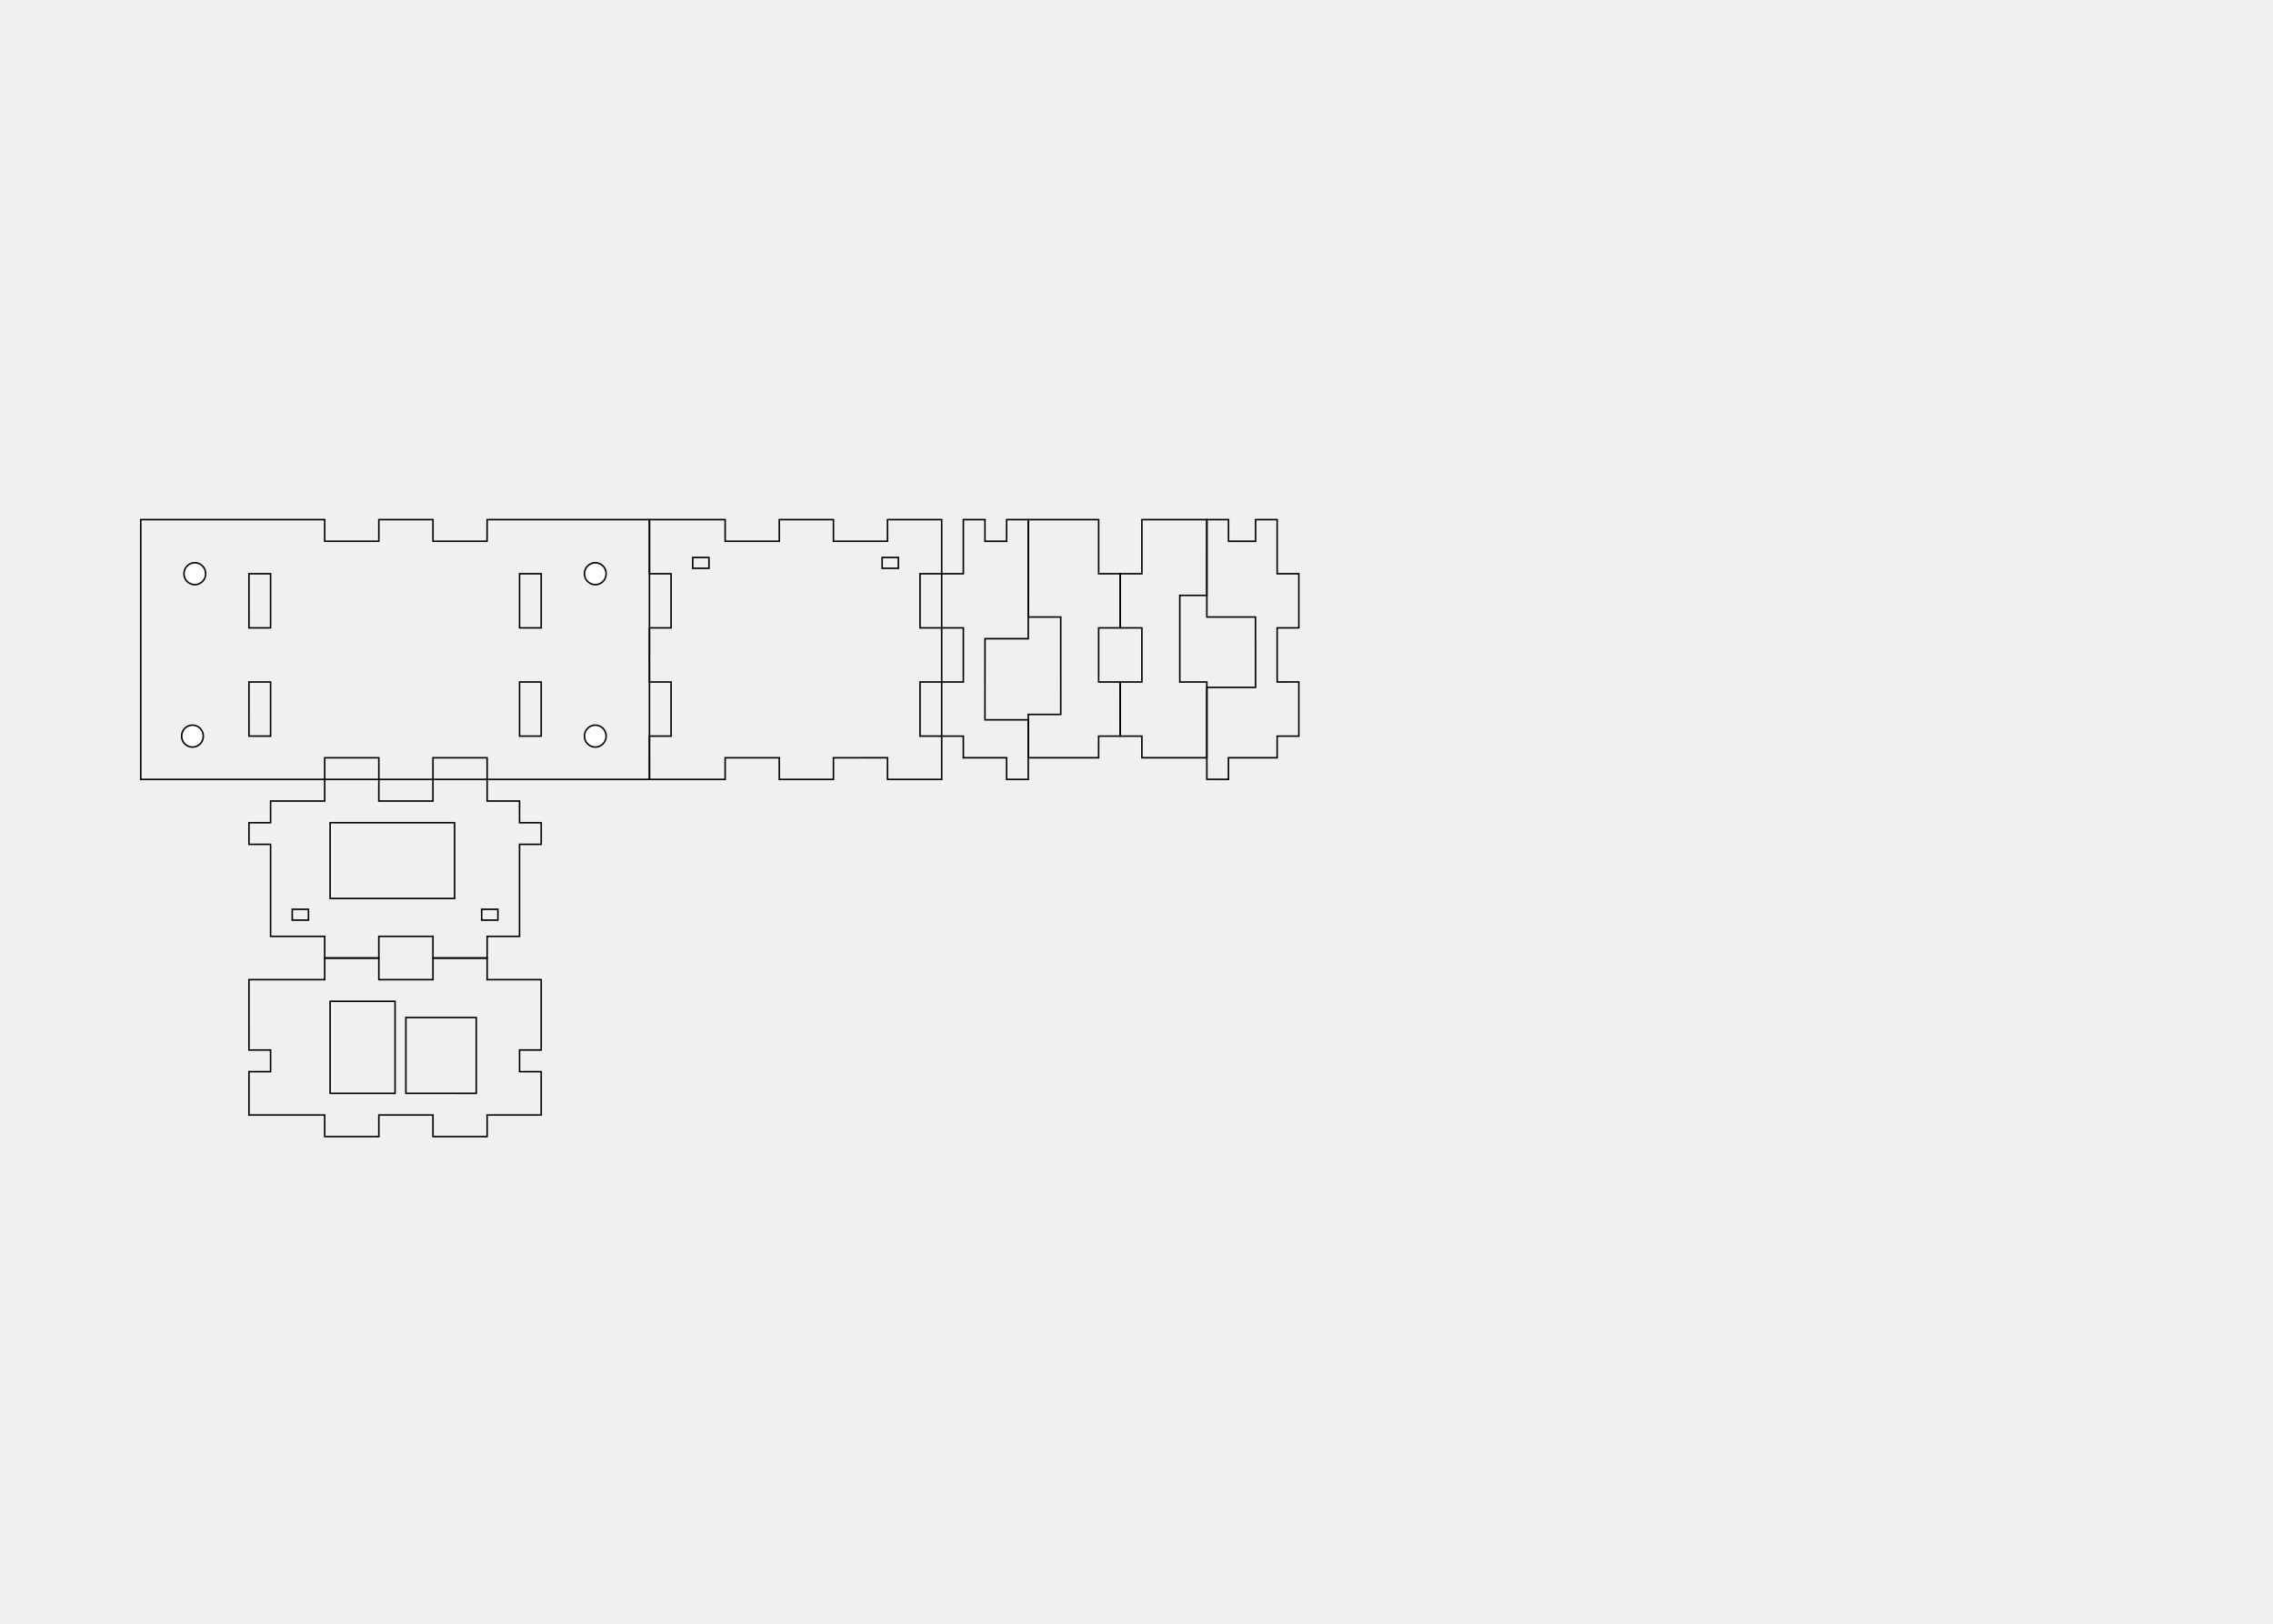
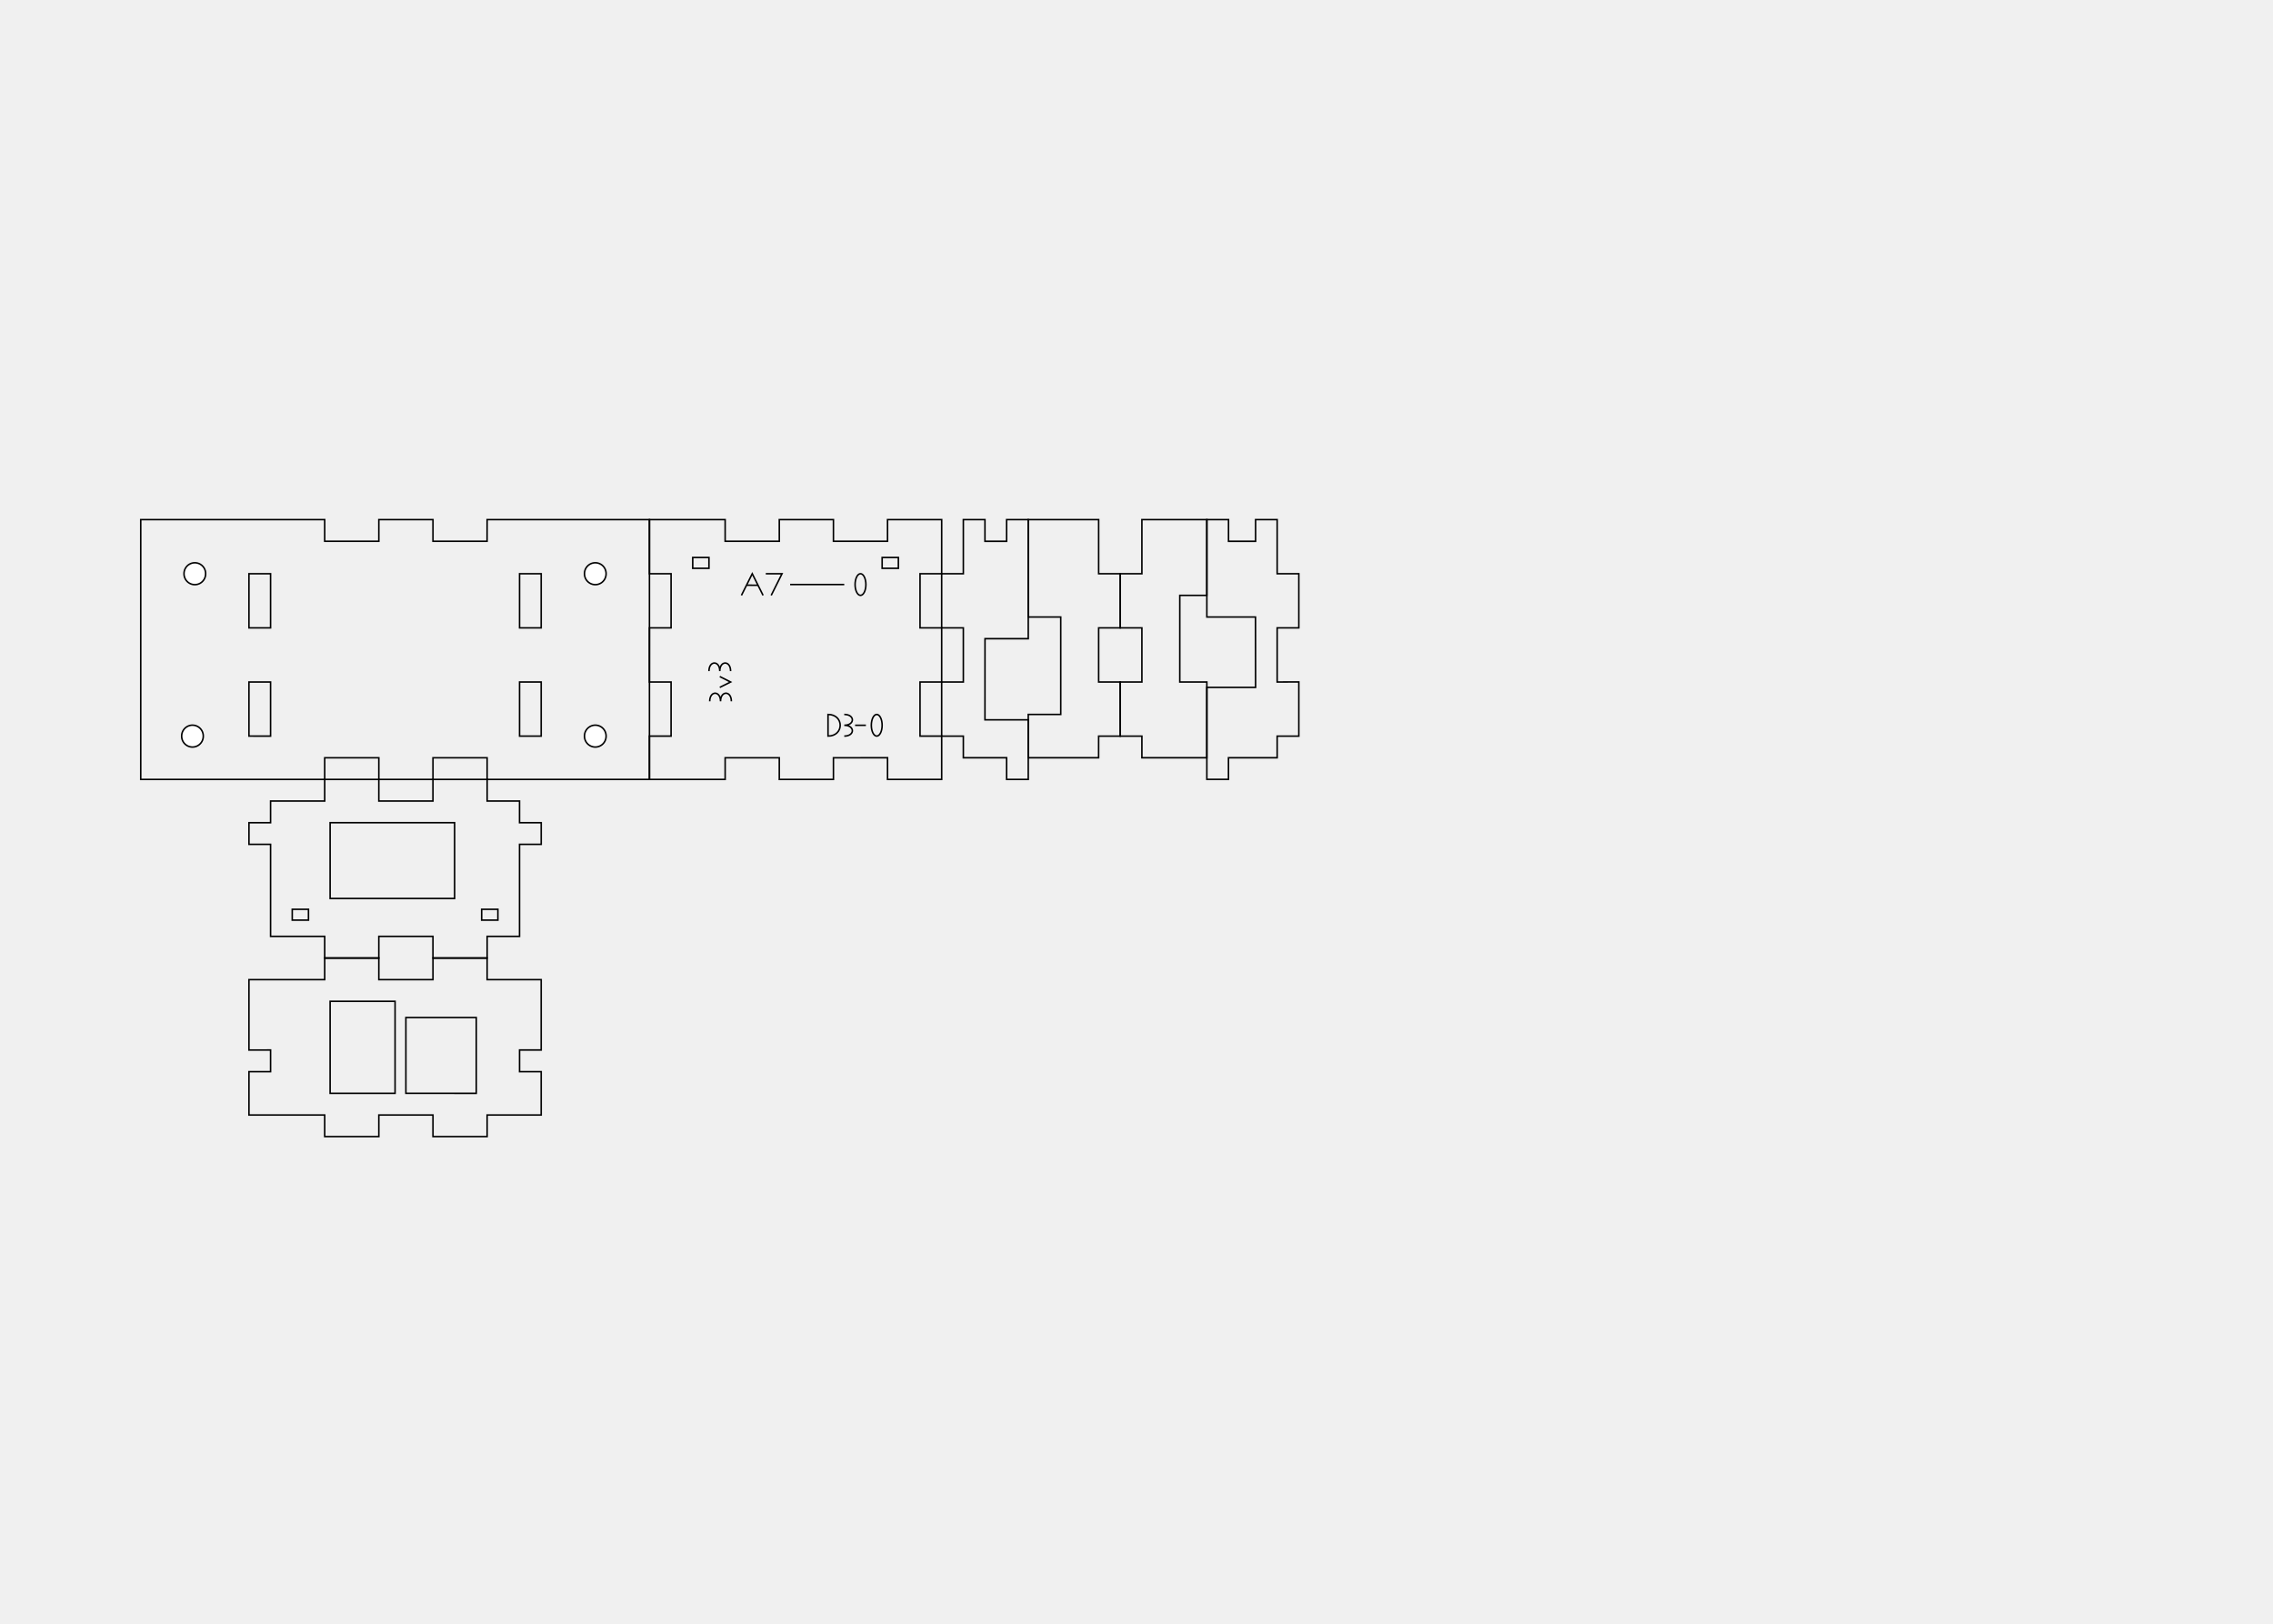
<svg xmlns="http://www.w3.org/2000/svg" width="1488.189" height="1062.992" id="svg2405" version="1.0">
  <defs id="defs2407">
    </defs>
  <g id="layer1">
    <g id="g2587">
      <path id="path2446" d="M 92.143,340.157 L 212.589,340.165 L 212.589,354.332 L 248.036,354.332 L 248.036,340.165 L 283.482,340.165 L 283.482,354.332 L 318.898,354.332 L 318.929,340.165 L 425.211,340.165 L 425.211,510.237 L 318.929,510.237 L 318.929,496.072 L 283.482,496.072 L 283.482,510.237 L 248.036,510.237 L 248.036,496.072 L 212.589,496.072 L 212.589,510.237 L 92.143,510.237 L 92.143,340.157 z" style="fill:none;fill-rule:evenodd;stroke:#000000;stroke-width:1px;stroke-linecap:butt;stroke-linejoin:miter;stroke-opacity:1" />
      <path id="path2448" d="M 340.169,375.583 L 354.33,375.583 L 354.33,411.024 L 340.169,411.033 L 340.169,375.583 z" style="fill:none;fill-rule:evenodd;stroke:#000000;stroke-width:1px;stroke-linecap:butt;stroke-linejoin:miter;stroke-opacity:1" />
      <path id="path2450" d="M 340.169,446.474 L 354.33,446.474 L 354.33,481.898 L 340.169,481.898 L 340.169,446.474 z" style="fill:none;fill-rule:evenodd;stroke:#000000;stroke-width:1px;stroke-linecap:butt;stroke-linejoin:miter;stroke-opacity:1" />
      <path id="path2452" d="M 162.992,446.474 L 177.155,446.474 L 177.155,481.898 L 162.998,481.89 L 162.992,446.474 z" style="fill:none;fill-rule:evenodd;stroke:#000000;stroke-width:1px;stroke-linecap:butt;stroke-linejoin:miter;stroke-opacity:1" />
      <path id="path2454" d="M 162.998,411.033 L 177.155,411.033 L 177.155,375.583 L 162.992,375.583 L 162.998,411.033 z" style="fill:none;fill-rule:evenodd;stroke:#000000;stroke-width:1px;stroke-linecap:butt;stroke-linejoin:miter;stroke-opacity:1" />
      <path transform="translate(42.50487,28.33554)" d="M 354.33,347.248 A 7.081,7.083 0 1 1 340.169,347.248 A 7.081,7.083 0 1 1 354.33,347.248 z" id="path2478" style="fill:#ffffff;stroke:#000000" />
      <path transform="translate(42.50487,134.6506)" d="M 354.33,347.248 A 7.081,7.083 0 1 1 340.169,347.248 A 7.081,7.083 0 1 1 354.33,347.248 z" id="path2484" style="fill:#ffffff;stroke:#000000" />
      <path transform="translate(-219.6938,28.33554)" d="M 354.33,347.248 A 7.081,7.083 0 1 1 340.169,347.248 A 7.081,7.083 0 1 1 354.33,347.248 z" id="path2488" style="fill:#ffffff;stroke:#000000" />
      <path transform="translate(-221.2331,134.6541)" d="M 354.33,347.248 A 7.081,7.083 0 1 1 340.169,347.248 A 7.081,7.083 0 1 1 354.33,347.248 z" id="path2490" style="fill:#ffffff;stroke:#000000" />
    </g>
    <path style="fill:none;fill-rule:evenodd;stroke:#000000;stroke-width:1px;stroke-linecap:butt;stroke-linejoin:miter;stroke-opacity:1" d="M 630.719 340.156 L 630.719 375.594 L 616.531 375.594 L 616.531 411.031 L 630.719 411.031 L 630.719 446.469 L 616.531 446.469 L 616.531 481.906 L 630.719 481.906 L 630.719 496.062 L 659.062 496.062 L 659.062 510.25 L 673.219 510.25 L 673.219 471.25 L 644.875 471.25 L 644.906 418.125 L 673.219 418.125 L 673.219 340.156 L 659.062 340.156 L 659.062 354.344 L 644.875 354.344 L 644.875 340.156 L 630.719 340.156 z " id="path2508" />
    <path style="fill:none;fill-rule:evenodd;stroke:#000000;stroke-width:1px;stroke-linecap:butt;stroke-linejoin:miter;stroke-opacity:1" d="M 673.219,340.156 L 673.228,403.937 L 694.488,403.937 L 694.5,467.719 L 673.219,467.719 L 673.219,496.062 L 719.281,496.062 L 719.312,481.906 L 733.469,481.906 L 733.469,446.469 L 719.312,446.469 L 719.312,411.031 L 733.469,411.031 L 733.469,375.594 L 719.312,375.594 L 719.312,340.156 L 673.219,340.156 z" id="path2510" />
    <path style="fill:none;fill-rule:evenodd;stroke:#000000;stroke-width:1px;stroke-linecap:butt;stroke-linejoin:miter;stroke-opacity:1" d="M 747.625,340.156 L 747.625,375.594 L 733.469,375.594 L 733.469,411.031 L 747.625,411.031 L 747.625,446.469 L 733.375,446.469 L 733.469,481.906 L 747.625,481.906 L 747.625,496.062 L 790.156,496.062 L 790.156,446.469 L 772.438,446.469 L 772.441,389.764 L 790.16,389.764 L 790.156,340.156 L 747.625,340.156 z" id="path2516" />
    <g id="g2582">
      <path id="path2544" d="M 248.036,641.335 L 283.482,641.335 L 283.482,627.18 L 318.929,627.18 L 318.929,641.335 L 354.33,641.335 L 354.33,687.386 L 340.169,687.386 L 340.169,701.572 L 354.33,701.572 L 354.33,729.93 L 318.929,729.93 L 318.929,744.086 L 283.482,744.086 L 283.482,729.93 L 248.036,729.93 L 248.036,744.086 L 212.589,744.086 L 212.589,729.93 L 162.998,729.93 L 162.998,701.572 L 177.155,701.572 L 177.155,687.386 L 162.998,687.402 L 162.992,641.335 L 212.589,641.335 L 212.589,627.18 L 248.036,627.18 L 248.036,641.335 z" style="fill:none;fill-rule:evenodd;stroke:#000000;stroke-width:1px;stroke-linecap:butt;stroke-linejoin:miter;stroke-opacity:1" />
      <path id="path2552" d="M 216.142,715.748 L 216.142,655.512 L 258.661,655.512 L 258.661,715.748 L 216.142,715.748 z" style="fill:none;fill-rule:evenodd;stroke:#000000;stroke-width:1px;stroke-linecap:butt;stroke-linejoin:miter;stroke-opacity:1" />
      <path id="path2554" d="M 265.748,715.748 L 265.748,666.142 L 311.811,666.142 L 311.811,715.758 L 265.748,715.748 z" style="fill:none;fill-rule:evenodd;stroke:#000000;stroke-width:1px;stroke-linecap:butt;stroke-linejoin:miter;stroke-opacity:1" />
    </g>
    <path style="fill:none;fill-rule:evenodd;stroke:#000000;stroke-width:1px;stroke-linecap:butt;stroke-linejoin:miter;stroke-opacity:1" d="M 212.594 510.25 L 212.594 524.406 L 177.156 524.406 L 177.156 538.594 L 163 538.594 L 163 552.75 L 177.156 552.75 L 177.156 613 L 212.594 613 L 212.594 627.188 L 248.031 627.188 L 248.031 613 L 283.469 613 L 283.469 627.188 L 318.938 627.188 L 318.938 613 L 340.156 613 L 340.156 552.75 L 354.344 552.75 L 354.344 538.594 L 340.156 538.594 L 340.156 524.406 L 318.938 524.406 L 318.938 510.25 L 283.469 510.25 L 283.469 524.406 L 248.031 524.406 L 248.031 510.25 L 212.594 510.25 z " id="path2536" />
    <path style="fill:none;fill-rule:evenodd;stroke:#000000;stroke-width:1px;stroke-linecap:butt;stroke-linejoin:miter;stroke-opacity:1" d="M 216.142,538.583 L 216.142,588.189 L 297.638,588.189 L 297.638,538.583 L 216.142,538.583 z" id="path2550" />
    <path style="fill:none;fill-rule:evenodd;stroke:#000000;stroke-width:1px;stroke-linecap:butt;stroke-linejoin:miter;stroke-opacity:1" d="M 315.354,595.276 L 325.984,595.276 L 325.984,602.362 L 315.354,602.362 L 315.354,595.276 z" id="path2568" />
    <path style="fill:none;fill-rule:evenodd;stroke:#000000;stroke-width:1px;stroke-linecap:butt;stroke-linejoin:miter;stroke-opacity:1" d="M 191.339,595.276 L 201.969,595.276 L 201.969,602.362 L 191.339,602.362 L 191.339,595.276 z" id="path2570" />
    <g id="g2598">
      <path id="path2502" d="M 425.211,340.165 L 474.772,340.165 L 474.772,354.332 L 510.236,354.332 L 510.222,340.165 L 545.672,340.165 L 545.672,354.332 L 581.09,354.332 L 581.09,340.157 L 616.54,340.165 L 616.54,375.583 L 602.367,375.583 L 602.367,411.033 L 616.54,411.033 L 616.535,446.474 L 602.362,446.474 L 602.367,481.898 L 616.54,481.898 L 616.54,510.237 L 581.09,510.237 L 581.09,496.063 L 545.672,496.072 L 545.672,510.237 L 510.222,510.237 L 510.222,496.072 L 474.772,496.072 L 474.772,510.236 L 425.211,510.237 L 425.197,481.898 L 439.375,481.898 L 439.375,446.474 L 425.197,446.474 L 425.211,411.033 L 439.375,411.033 L 439.375,375.59 L 425.211,375.583 L 425.211,354.332 L 425.211,340.165 z" style="fill:none;fill-rule:evenodd;stroke:#000000;stroke-width:1px;stroke-linecap:butt;stroke-linejoin:miter;stroke-opacity:1" />
      <path id="path2572" d="M 577.559,364.961 L 588.189,364.961 L 588.189,372.047 L 577.559,372.047 L 577.559,364.961 z" style="fill:none;fill-rule:evenodd;stroke:#000000;stroke-width:1px;stroke-linecap:butt;stroke-linejoin:miter;stroke-opacity:1" />
      <path id="path2574" d="M 453.543,364.961 L 464.173,364.961 L 464.173,372.047 L 453.543,372.047 L 453.543,364.961 z" style="fill:none;fill-rule:evenodd;stroke:#000000;stroke-width:1px;stroke-linecap:butt;stroke-linejoin:miter;stroke-opacity:1" />
    </g>
    <path style="fill:none;fill-rule:evenodd;stroke:#000000;stroke-width:1px;stroke-linecap:butt;stroke-linejoin:miter;stroke-opacity:1" d="M 790.156 340.156 L 790.156 403.938 L 822 403.938 L 822.062 450 L 790.156 450 L 790.156 510.219 L 804.312 510.219 L 804.312 496.062 L 836.188 496.062 L 836.188 481.906 L 850.375 481.906 L 850.375 446.438 L 836.188 446.469 L 836.188 411.031 L 850.375 411.031 L 850.375 375.594 L 836.188 375.594 L 836.188 340.156 L 822.062 340.156 L 822.062 354.344 L 804.344 354.344 L 804.344 340.156 L 790.156 340.156 z " id="path2603" />
+     <path style="fill:none;fill-rule:evenodd;stroke:#000000;stroke-width:1px;stroke-linecap:butt;stroke-linejoin:miter;stroke-opacity:1" d="M 485.433,389.764 L 492.52,375.59 L 499.606,389.764 L 499.606,389.764" id="path2456" />
+     <path style="fill:none;fill-rule:evenodd;stroke:#000000;stroke-width:1px;stroke-linecap:butt;stroke-linejoin:miter;stroke-opacity:1" d="M 488.766,383.098 L 496.301,383.153" id="path2458" />
+     <path style="opacity:1;fill:none;fill-opacity:1;stroke:#000000;stroke-opacity:1" id="path2460" d="M 510.236,382.677 A 3.543,7.087 0 1 1 503.15,382.677 A 3.543,7.087 0 1 1 510.236,382.677 z" transform="translate(56.69293,1.1252606e-5)" />
+     <path style="fill:none;fill-rule:evenodd;stroke:#000000;stroke-width:1px;stroke-linecap:butt;stroke-linejoin:miter;stroke-opacity:1" d="M 501.379,375.59 L 512.007,375.59 L 504.92,389.764 L 504.92,389.764" id="path2462" />
+     <path style="opacity:1;fill:none;fill-opacity:1;stroke:#000000;stroke-opacity:1" id="path2468" d="M 510.236,382.677 A 3.543,7.087 0 1 1 503.15,382.677 A 3.543,7.087 0 1 1 510.236,382.677 z" transform="translate(67.32285,92.126)" />
+     <path style="fill:none;fill-rule:evenodd;stroke:#000000;stroke-width:1px;stroke-linecap:butt;stroke-linejoin:miter;stroke-opacity:1" d="M 552.756,467.716 C 559.843,467.716 559.843,474.803 552.756,474.803 C 559.843,474.803 559.843,481.89 552.756,481.89" id="path2474" />
+     <path style="fill:none;fill-rule:evenodd;stroke:#000000;stroke-width:1px;stroke-linecap:butt;stroke-linejoin:miter;stroke-opacity:1" d="M 542.126,467.716 C 552.756,467.716 552.756,481.89 542.126,481.89 L 542.126,467.716 z" id="path2476" />
+     <path style="fill:none;fill-rule:evenodd;stroke:#000000;stroke-width:1px;stroke-linecap:butt;stroke-linejoin:miter;stroke-opacity:1" d="M 464.673,459.13 C 464.673,452.043 471.76,452.043 471.76,459.13 C 471.76,452.043 478.846,452.043 478.846,459.13" id="path2479" />
+     <path style="fill:none;fill-rule:evenodd;stroke:#000000;stroke-width:1px;stroke-linecap:butt;stroke-linejoin:miter;stroke-opacity:1" d="M 464.173,439.37 C 464.173,432.283 471.26,432.283 471.26,439.37 C 471.26,432.283 478.346,432.283 478.346,439.37" id="path2481" />
+     <path style="fill:none;fill-rule:evenodd;stroke:#000000;stroke-width:1px;stroke-linecap:butt;stroke-linejoin:miter;stroke-opacity:1" d="M 471.26,450 L 478.346,446.474 L 471.26,442.913" id="path2483" />
+     <path style="fill:none;fill-rule:evenodd;stroke:#000000;stroke-width:1px;stroke-linecap:butt;stroke-linejoin:miter;stroke-opacity:1" d="M 517.323,382.677 C 545.669,382.677 552.756,382.677 552.756,382.677" id="path2485" />
+     <path style="fill:none;fill-rule:evenodd;stroke:#000000;stroke-width:1px;stroke-linecap:butt;stroke-linejoin:miter;stroke-opacity:1" d="M 559.843,474.803 C 566.929,474.803 566.929,474.803 566.929,474.803" id="path2487" />
  </g>
</svg>
